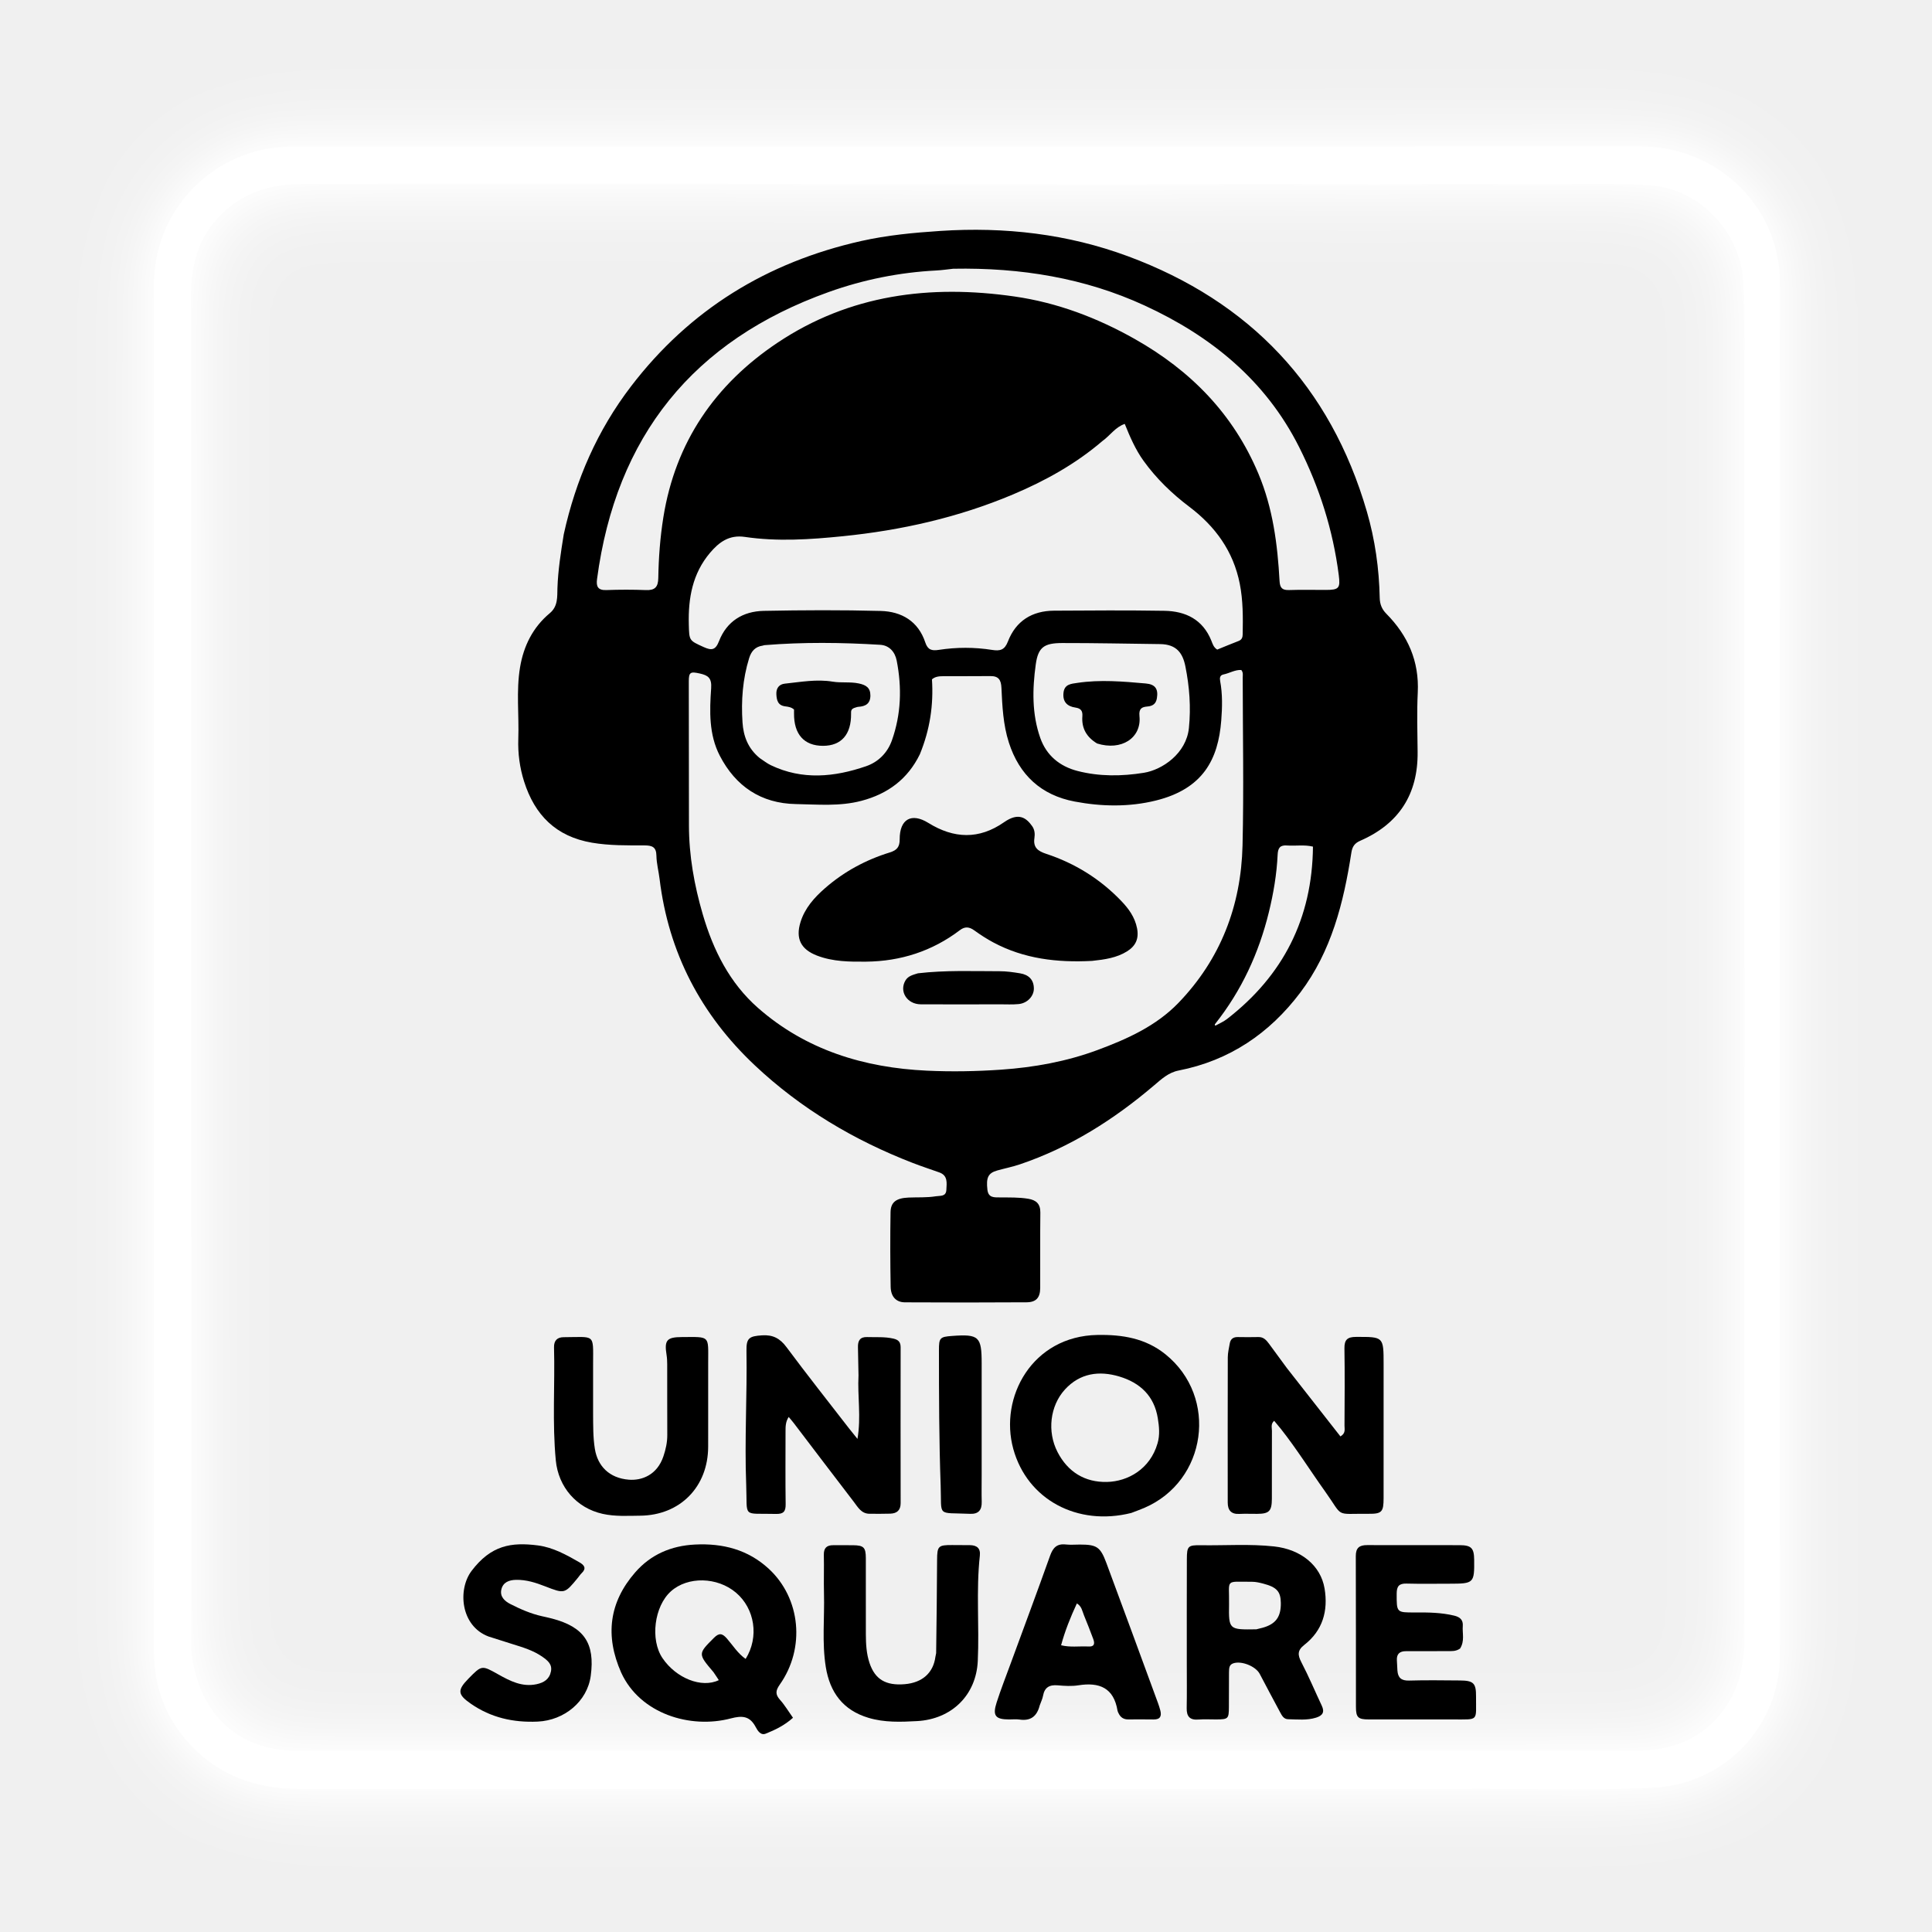
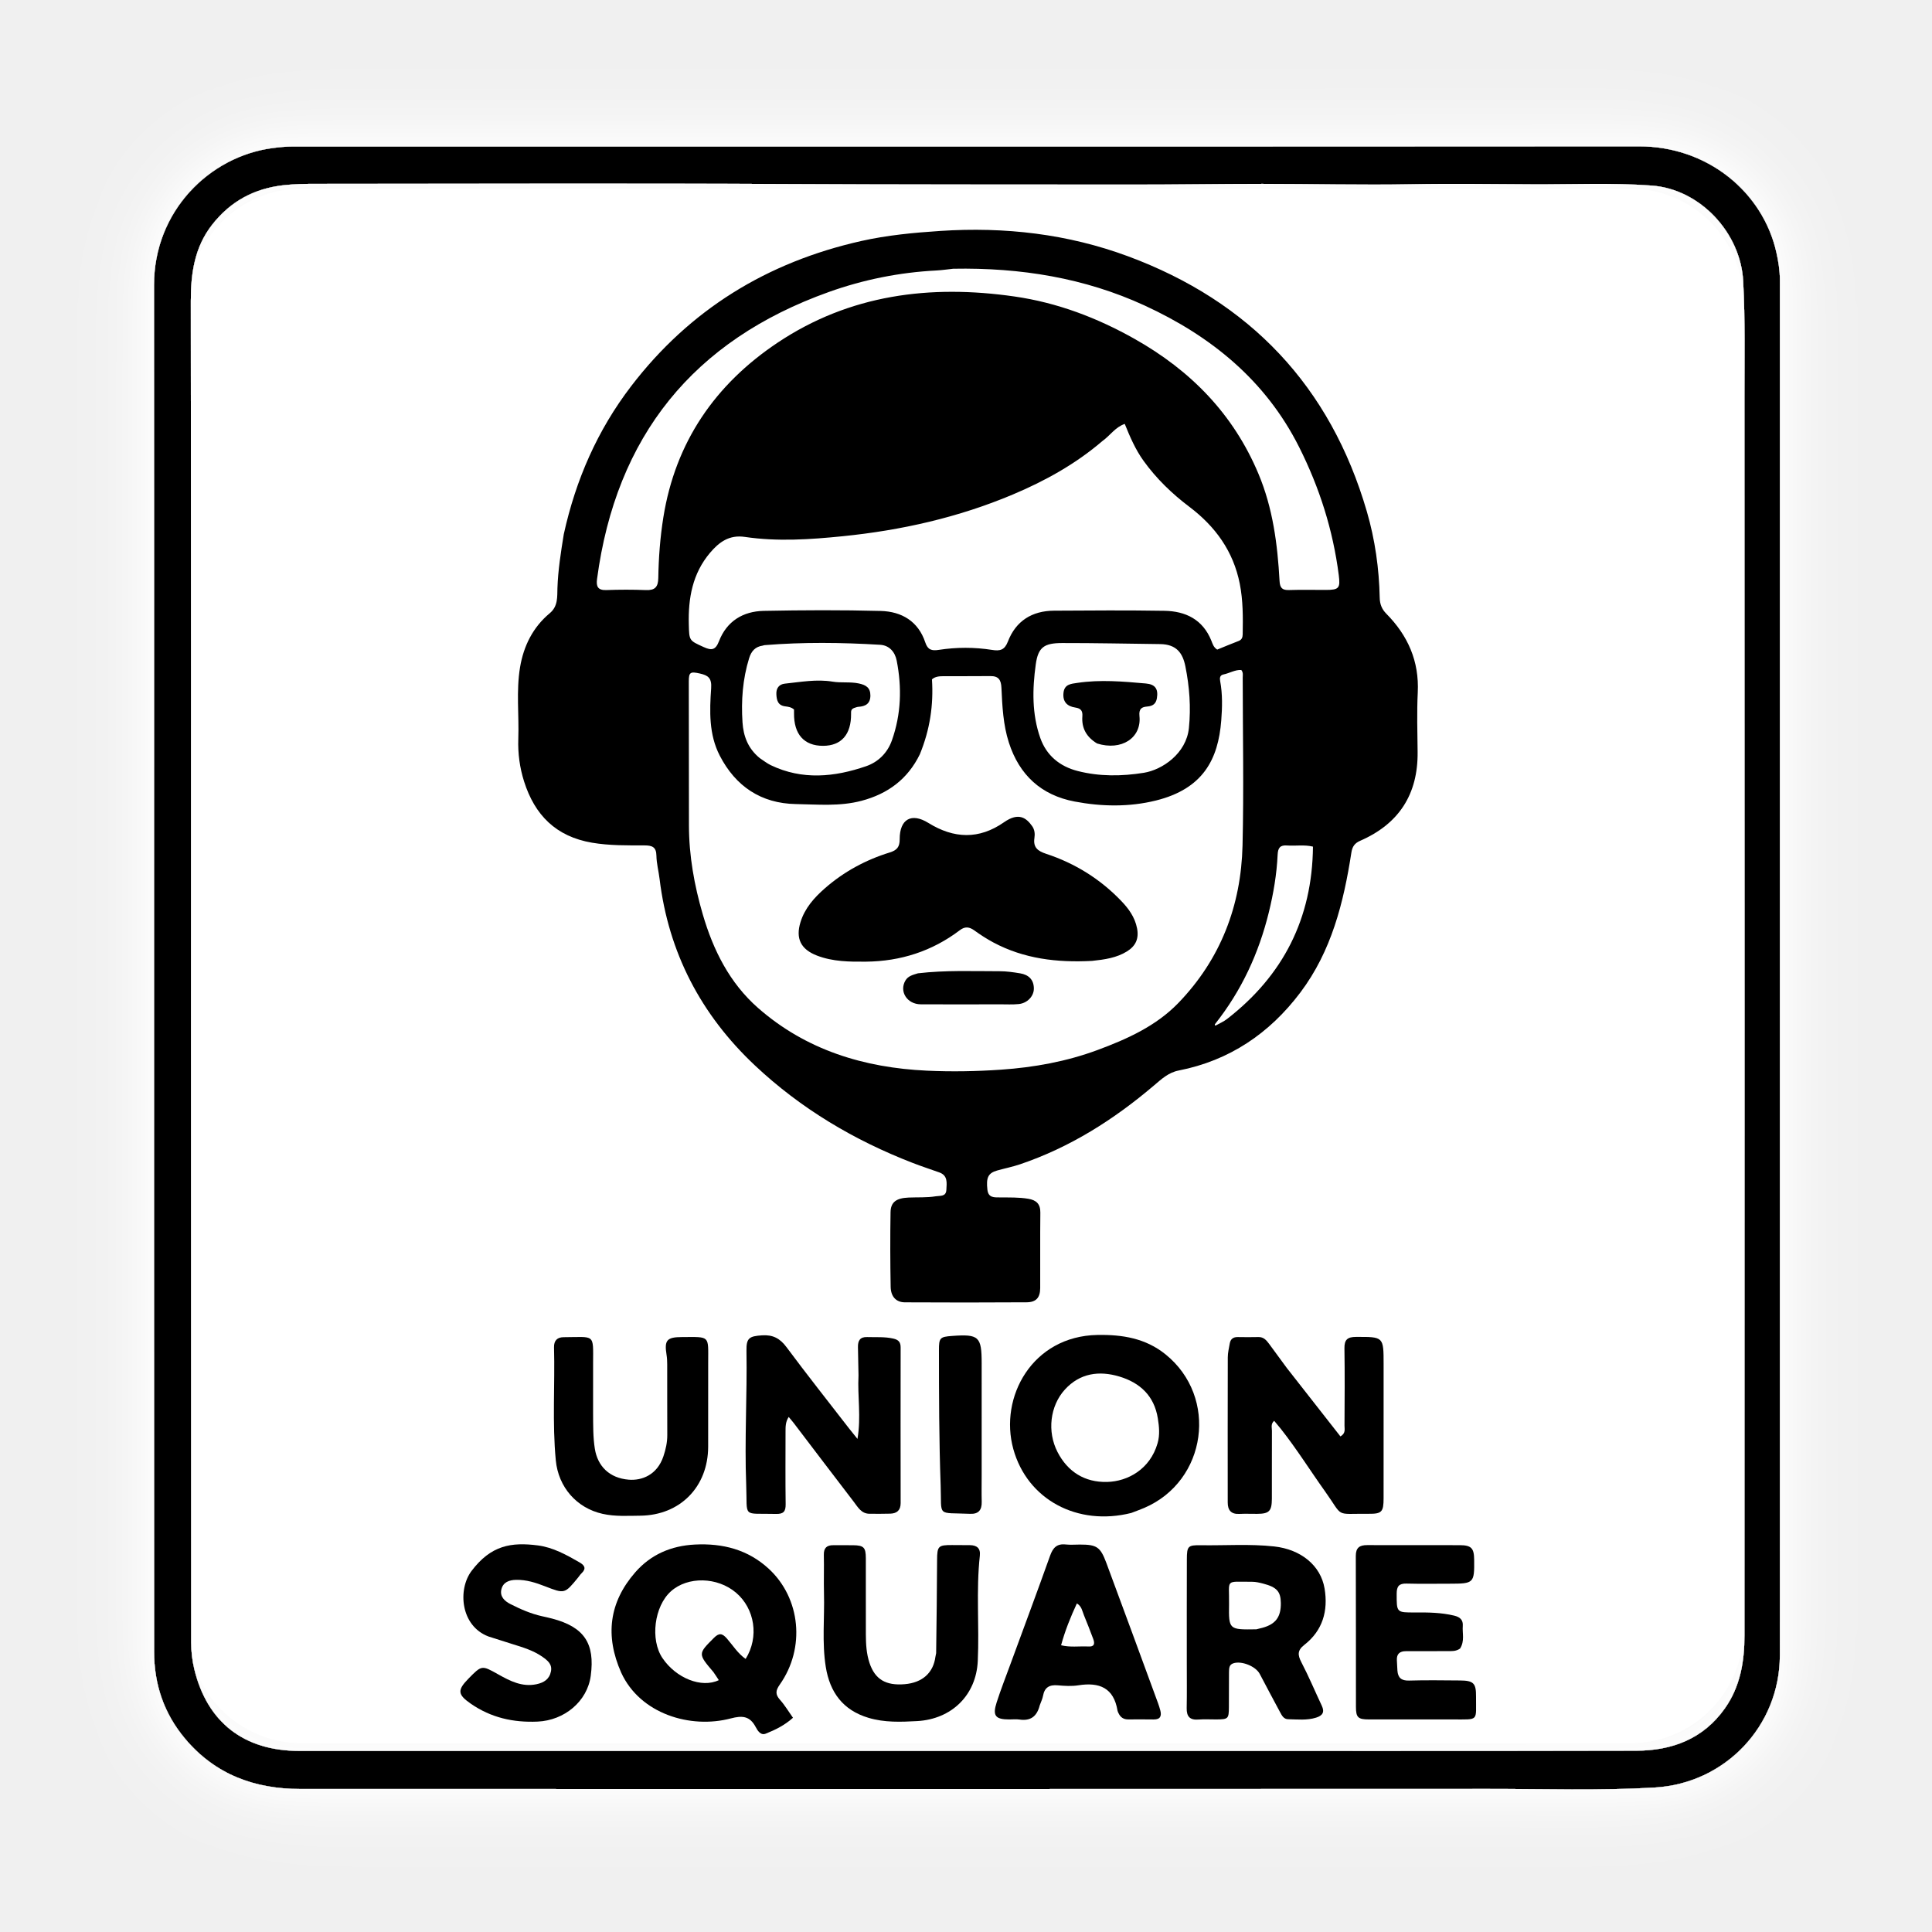
<svg xmlns="http://www.w3.org/2000/svg" version="1.1" id="Layer_1" x="0px" y="0px" width="100%" viewBox="0 0 1024 1024" enable-background="new 0 0 1024 1024" xml:space="preserve">
  <defs>
    <filter id="whiteGlow" x="-50%" y="-50%" width="200%" height="200%">
      <feGaussianBlur in="SourceAlpha" stdDeviation="8" result="blur1" />
      <feGaussianBlur in="SourceAlpha" stdDeviation="16" result="blur2" />
      <feGaussianBlur in="SourceAlpha" stdDeviation="24" result="blur3" />
      <feColorMatrix in="blur1" type="matrix" values="0 0 0 0 1                                                    0 0 0 0 1                                                    0 0 0 0 1                                                    0 0 0 1 0" result="whiteBlur1" />
      <feColorMatrix in="blur2" type="matrix" values="0 0 0 0 1                                                    0 0 0 0 1                                                    0 0 0 0 1                                                    0 0 0 1 0" result="whiteBlur2" />
      <feColorMatrix in="blur3" type="matrix" values="0 0 0 0 1                                                    0 0 0 0 1                                                    0 0 0 0 1                                                    0 0 0 1 0" result="whiteBlur3" />
      <feMerge>
        <feMergeNode in="whiteBlur3" />
        <feMergeNode in="whiteBlur2" />
        <feMergeNode in="whiteBlur1" />
        <feMergeNode in="SourceGraphic" />
      </feMerge>
    </filter>
  </defs>
  <g>
-     <path fill="#FFFFFF" opacity="1" stroke="none" filter="url(#whiteGlow)" d=" M943.375,815  C943.375,836.167 943.419,856.833 943.364,877.499  C943.265,914.892 914.393,945.247 877.046,947.435  C847.742,949.152 818.417,948.136 789.106,948.153  C579.109,948.272 369.112,948.229 159.114,948.196  C134.962,948.192 114.061,940.551 98.11,921.566  C86.918,908.245 81.688,892.781 81.681,875.568  C81.625,736.237 81.647,596.905 81.646,457.574  C81.646,355.408 81.692,253.243 81.628,151.078  C81.604,111.847 111.024,82.917 144.406,78.483  C148.056,77.998 151.661,77.65 155.317,77.65  C393.147,77.646 630.977,77.722 868.807,77.568  C905.11,77.545 934.338,101.82 941.514,133.717  C942.607,138.579 943.382,143.491 943.381,148.509  C943.371,370.506 943.374,592.503 943.375,815 M101.228,553.5  C101.268,659.165 101.317,764.829 101.323,870.494  C101.323,875.352 101.879,880.143 103.018,884.803  C109.893,912.939 129.383,928.017 158.652,928.017  C306.817,928.017 454.981,928.016 603.146,928.012  C691.144,928.01 779.143,928.109 867.142,927.912  C886.179,927.869 902.812,921.679 914.281,905.367  C922.385,893.841 924.597,880.571 924.602,866.934  C924.674,648.103 924.688,429.273 924.598,210.443  C924.589,189.964 925.012,169.492 923.922,148.994  C922.558,123.357 901.066,100.24 875.389,98.355  C854.436,96.817 833.43,97.797 812.458,97.698  C790.992,97.596 769.516,97.259 748.033,97.665  C721.741,98.161 695.428,97.465 669.124,97.469  C646.14,97.473 623.155,97.873 600.17,97.85  C538.843,97.786 477.516,97.873 416.188,97.547  C333.358,97.107 250.524,97.427 167.692,97.45  C161.878,97.452 156.092,97.513 150.261,98.173  C134.686,99.935 122.124,106.767 112.486,119.062  C103.141,130.982 101.13,144.808 101.146,159.506  C101.286,290.504 101.228,421.502 101.228,553.5 z" />
+     <rect x="100" y="100" width="824" height="824" rx="60" ry="60" fill="#FFFFFF" />
+     <path fill="#000000" opacity="1" stroke="none" filter="url(#whiteGlow)" d=" M943.375,815  C943.375,836.167 943.419,856.833 943.364,877.499  C943.265,914.892 914.393,945.247 877.046,947.435  C847.742,949.152 818.417,948.136 789.106,948.153  C579.109,948.272 369.112,948.229 159.114,948.196  C134.962,948.192 114.061,940.551 98.11,921.566  C86.918,908.245 81.688,892.781 81.681,875.568  C81.625,736.237 81.647,596.905 81.646,457.574  C81.646,355.408 81.692,253.243 81.628,151.078  C81.604,111.847 111.024,82.917 144.406,78.483  C148.056,77.998 151.661,77.65 155.317,77.65  C393.147,77.646 630.977,77.722 868.807,77.568  C905.11,77.545 934.338,101.82 941.514,133.717  C942.607,138.579 943.382,143.491 943.381,148.509  C943.371,370.506 943.374,592.503 943.375,815 M101.228,553.5  C101.268,659.165 101.317,764.829 101.323,870.494  C101.323,875.352 101.879,880.143 103.018,884.803  C109.893,912.939 129.383,928.017 158.652,928.017  C306.817,928.017 454.981,928.016 603.146,928.012  C691.144,928.01 779.143,928.109 867.142,927.912  C886.179,927.869 902.812,921.679 914.281,905.367  C922.385,893.841 924.597,880.571 924.602,866.934  C924.674,648.103 924.688,429.273 924.598,210.443  C924.589,189.964 925.012,169.492 923.922,148.994  C922.558,123.357 901.066,100.24 875.389,98.355  C854.436,96.817 833.43,97.797 812.458,97.698  C790.992,97.596 769.516,97.259 748.033,97.665  C721.741,98.161 695.428,97.465 669.124,97.469  C646.14,97.473 623.155,97.873 600.17,97.85  C538.843,97.786 477.516,97.873 416.188,97.547  C333.358,97.107 250.524,97.427 167.692,97.45  C161.878,97.452 156.092,97.513 150.261,98.173  C134.686,99.935 122.124,106.767 112.486,119.062  C103.141,130.982 101.13,144.808 101.146,159.506  C101.286,290.504 101.228,421.502 101.228,553.5 z" />
    <path fill="#000000" opacity="1" stroke="none" d=" M298.812,283.156  C305.186,254.213 316.659,228.044 334.453,204.773  C365.592,164.05 406.635,138.946 456.409,127.755  C470.216,124.651 484.229,123.333 498.386,122.4  C532.547,120.149 565.947,123.994 597.872,135.833  C662.367,159.751 705.161,204.731 724.481,271.195  C728.8,286.054 730.956,301.347 731.276,316.834  C731.347,320.281 732.43,322.907 734.776,325.279  C746.215,336.842 752.255,350.453 751.441,367.049  C750.928,377.524 751.249,388.045 751.363,398.544  C751.609,420.977 741.454,436.67 720.951,445.617  C717.994,446.908 716.75,448.703 716.256,451.897  C712.155,478.409 705.71,504.171 689.182,526.087  C672.84,547.757 651.609,562.128 624.684,567.402  C619.307,568.456 615.555,571.981 611.632,575.318  C590.381,593.392 567.163,608.138 540.576,617.121  C536.649,618.448 532.55,619.257 528.553,620.383  C523.722,621.745 522.614,624.145 523.347,630.584  C523.846,634.974 527.01,634.622 530.024,634.654  C535.019,634.707 540.015,634.545 544.984,635.371  C549.197,636.072 551.453,638.053 551.401,642.678  C551.251,656.009 551.386,669.344 551.328,682.677  C551.305,687.745 549.215,690.21 544.125,690.245  C522.626,690.395 501.125,690.372 479.626,690.262  C475.003,690.239 472.166,687.291 472.069,682.047  C471.825,668.885 471.793,655.714 472.006,642.553  C472.093,637.161 474.983,635.02 481.558,634.731  C486.378,634.519 491.219,634.836 496.016,634.052  C498.369,633.667 501.427,634.357 501.596,630.616  C501.76,627.001 502.503,623.053 497.809,621.389  C493.108,619.722 488.364,618.162 483.714,616.362  C452.625,604.329 424.399,587.55 400.078,564.661  C371.529,537.792 354.332,504.957 349.59,465.834  C349.091,461.72 347.975,457.636 347.915,453.527  C347.847,448.907 345.635,448.094 341.65,448.085  C332.356,448.064 323.116,448.232 313.796,446.651  C294.661,443.404 283.424,431.985 277.786,414.224  C275.469,406.924 274.439,399.327 274.711,391.619  C275.157,378.988 273.539,366.288 275.631,353.723  C277.521,342.368 282.455,332.455 291.396,325.008  C295.845,321.303 295.3,316.237 295.452,311.733  C295.773,302.221 297.237,292.911 298.812,283.156 M487.533,399.795  C481.125,412.915 470.63,420.739 456.592,424.448  C445.07,427.493 433.404,426.371 421.828,426.17  C403.411,425.849 389.91,416.794 381.497,400.524  C375.68,389.275 376.078,376.889 376.926,364.797  C377.312,359.303 375.255,357.932 370.862,356.957  C365.959,355.868 365.077,356.25 365.076,361.116  C365.069,386.561 365.132,412.005 365.155,437.449  C365.17,453.529 367.981,469.196 372.46,484.557  C378.004,503.573 386.707,521.009 401.786,534.236  C427.272,556.593 457.989,565.911 491.218,567.472  C504.305,568.087 517.464,567.857 530.623,566.945  C548.173,565.73 565.251,562.624 581.687,556.54  C597.361,550.737 612.738,543.824 624.529,531.62  C646.919,508.445 657.81,480.049 658.57,448.12  C659.275,418.482 658.698,388.812 658.664,359.157  C658.662,357.868 659.041,356.483 657.9,355.107  C654.618,354.912 651.683,356.814 648.472,357.476  C646.58,357.867 646.396,359.297 646.71,360.978  C648.003,367.909 647.829,374.937 647.288,381.877  C645.683,402.473 637.665,418.084 612.66,424.289  C598.508,427.801 583.87,427.539 569.565,424.826  C551.878,421.472 540.236,410.786 534.708,393.533  C531.682,384.087 531.234,374.294 530.78,364.532  C530.588,360.415 529.299,358.295 524.964,358.343  C516.635,358.436 508.304,358.352 499.975,358.398  C497.818,358.41 495.64,358.556 493.958,360.073  C494.826,373.604 492.938,386.606 487.533,399.795 M584.257,233.793  C570.069,245.943 553.935,254.887 536.83,262.095  C507.948,274.266 477.694,281.089 446.595,284.218  C429.355,285.953 412.03,287.121 394.782,284.574  C386.469,283.347 381.1,287.361 376.307,293.03  C367.047,303.981 364.73,317.008 365.078,330.872  C365.298,339.653 365.243,339.436 372.981,342.964  C377.183,344.88 379.25,344.58 381.085,339.85  C385.201,329.236 393.805,323.99 404.812,323.772  C425.465,323.363 446.142,323.274 466.789,323.818  C477.877,324.109 486.712,329.267 490.43,340.529  C491.735,344.482 493.873,345.015 497.571,344.446  C506.977,343 516.464,342.982 525.869,344.472  C530.023,345.13 532.464,344.565 534.204,340.044  C538.422,329.086 547.002,323.745 558.652,323.672  C578.146,323.551 597.645,323.414 617.135,323.736  C628.398,323.922 637.502,328.329 642.032,339.554  C642.705,341.222 643.171,343.069 645.148,344.301  C648.814,342.815 652.623,341.213 656.48,339.734  C658.189,339.079 658.621,337.841 658.651,336.218  C658.817,327.231 658.861,318.25 657.1,309.376  C653.687,292.174 644.185,279.046 630.352,268.594  C621.157,261.647 612.895,253.67 606.106,244.243  C601.813,238.282 598.929,231.602 596.141,224.678  C591.044,226.452 588.54,230.712 584.257,233.793 M505.236,142.436  C502.263,142.751 499.297,143.205 496.316,143.359  C476.756,144.365 457.723,148.181 439.323,154.751  C367.4,180.433 326.491,231.259 316.439,306.959  C315.918,310.883 316.909,312.908 321.38,312.748  C328.369,312.497 335.382,312.484 342.369,312.757  C347.129,312.943 348.828,311.124 348.907,306.381  C349.085,295.607 349.884,284.868 351.593,274.191  C357.975,234.339 378.987,203.811 412.028,181.7  C450.312,156.08 493.005,150.705 537.74,157.15  C560.407,160.416 581.474,168.414 601.364,179.624  C630.989,196.321 653.647,219.325 666.994,251.092  C674.665,269.35 677.117,288.497 678.192,307.954  C678.399,311.684 679.678,312.856 683.282,312.736  C689.773,312.52 696.276,312.687 702.775,312.675  C709.697,312.663 710.459,311.739 709.567,304.776  C706.519,280.979 699.397,258.543 688.608,237.048  C670.759,201.488 641.726,178.059 606.639,161.911  C574.945,147.325 541.002,141.787 505.236,142.436 M402.694,401.818  C404.644,403.083 406.482,404.583 408.561,405.577  C425.27,413.57 442.251,411.88 459.014,406.121  C465.425,403.919 470.348,399.133 472.734,392.395  C477.631,378.565 478.068,364.442 475.272,350.157  C474.341,345.399 471.227,342.041 466.522,341.756  C446.088,340.516 425.632,340.278 405.195,341.944  C404.87,341.97 404.559,342.151 404.232,342.197  C400.291,342.758 398.2,345.137 397.049,348.861  C393.611,359.981 392.789,371.398 393.546,382.875  C394.013,389.943 396.289,396.598 402.694,401.818 M614.979,341.383  C597.658,341.175 580.337,340.799 563.016,340.823  C553.461,340.837 550.245,342.971 548.969,352.179  C547.165,365.202 546.896,378.451 551.372,391.141  C554.658,400.458 561.729,406.214 571.122,408.63  C582.708,411.612 594.566,411.481 606.296,409.589  C615.987,408.026 628.765,399.42 630.144,385.883  C631.27,374.824 630.447,364.025 628.281,353.198  C626.883,346.208 623.641,341.524 614.979,341.383 M643.917,542.884  C643.908,543.044 643.841,543.233 643.905,543.354  C643.965,543.469 644.217,543.613 644.289,543.573  C646.314,542.447 648.503,541.525 650.317,540.12  C680.096,517.072 695.529,486.812 695.899,448.733  C691.397,447.603 686.732,448.458 682.147,448.12  C678.451,447.847 677.338,449.417 677.17,453.046  C676.694,463.349 674.968,473.52 672.512,483.528  C667.207,505.146 658.12,524.984 643.917,542.884 z" />
    <path fill="#000000" opacity="1" stroke="none" d=" M329.251,886.538  C320.59,867.01 322.843,849.246 336.675,833.381  C344.944,823.896 355.763,819.277 368.322,818.641  C383.045,817.895 396.419,821.29 407.482,831.509  C424.378,847.118 426.953,873.523 413.295,892.865  C411.07,896.016 410.841,898.046 413.418,900.932  C415.932,903.746 417.885,907.06 420.299,910.455  C415.833,914.471 410.9,916.863 405.863,918.874  C403.114,919.972 401.5,917.182 400.514,915.328  C397.424,909.518 393.443,909.18 387.352,910.793  C365.887,916.48 339.23,908.347 329.251,886.538 M378.134,886.234  C369.859,876.501 369.936,876.578 378.428,868.07  C381.129,865.364 382.836,865.661 385.256,868.434  C388.445,872.089 391.051,876.376 395.204,879.259  C402.446,867.651 400.061,852.591 390.086,844.14  C380.208,835.772 364.558,835.409 355.601,843.425  C346.758,851.34 344.522,869.05 351.131,878.832  C358.35,889.516 371.92,894.909 380.976,890.51  C380.164,889.25 379.364,888.008 378.134,886.234 z" />
    <path fill="#000000" opacity="1" stroke="none" d=" M682.007,725.018  C691.634,737.321 701.051,749.335 710.452,761.33  C713.352,759.674 712.605,757.462 712.614,755.62  C712.682,741.958 712.802,728.294 712.581,714.636  C712.506,709.981 714.266,708.599 718.743,708.589  C733.335,708.554 733.341,708.419 733.343,723.148  C733.345,746.806 733.345,770.465 733.329,794.123  C733.324,801.354 732.381,802.409 725.389,802.344  C707.004,802.174 712.428,804.63 702.212,790.332  C694.374,779.361 687.231,767.897 678.854,757.307  C677.737,755.895 676.56,754.531 675.333,753.052  C673.41,754.737 674.16,756.669 674.151,758.346  C674.089,770.341 674.158,782.337 674.117,794.333  C674.095,800.948 672.695,802.334 666.308,802.373  C663.142,802.392 659.971,802.253 656.813,802.406  C652.487,802.616 650.725,800.4 650.722,796.383  C650.706,770.726 650.679,745.069 650.752,719.412  C650.759,716.948 651.376,714.478 651.805,712.027  C652.208,709.724 653.627,708.634 656.009,708.671  C659.673,708.729 663.341,708.752 667.004,708.664  C669.743,708.599 671.227,710.357 672.632,712.246  C675.714,716.388 678.745,720.567 682.007,725.018 z" />
    <path fill="#000000" opacity="1" stroke="none" d=" M455.025,729  C454.93,723.674 454.863,718.846 454.736,714.021  C454.646,710.652 455.811,708.541 459.588,708.672  C464.228,708.832 468.855,708.417 473.498,709.484  C476.387,710.148 477.359,711.472 477.356,714.223  C477.321,741.7 477.311,769.177 477.362,796.654  C477.369,800.484 475.393,802.141 471.888,802.27  C468.23,802.404 464.563,802.327 460.899,802.327  C456.517,802.328 454.691,798.81 452.517,795.983  C441.869,782.13 431.328,768.194 420.739,754.296  C419.947,753.255 419.075,752.276 418.029,751.013  C416.321,753.594 416.351,756.192 416.351,758.785  C416.349,771.608 416.232,784.432 416.411,797.252  C416.465,801.13 415.26,802.516 411.275,802.412  C393.04,801.936 396.199,804.972 395.499,786.857  C394.586,763.21 396.035,739.584 395.645,715.947  C395.534,709.175 397.097,708.209 403.891,707.757  C409.657,707.374 413.408,709.368 416.864,714.018  C427.683,728.572 438.949,742.794 450.051,757.139  C451.252,758.69 452.508,760.199 454.479,762.647  C456.485,750.897 454.444,740.157 455.025,729 z" />
    <path fill="#000000" opacity="1" stroke="none" d=" M599.577,801.902  C571.07,809.049 544.462,794.826 537.065,767.967  C529.522,740.577 547.067,708.185 581.637,707.552  C594.854,707.31 607.163,709.293 617.743,717.826  C645.865,740.51 639.706,784.986 606.467,799.228  C604.328,800.144 602.127,800.914 599.577,801.902 M613.536,764.954  C614.816,760.553 614.381,756.163 613.666,751.717  C611.749,739.801 604.22,732.874 593.281,729.588  C582.549,726.364 572.357,727.785 564.43,736.471  C556.491,745.169 554.947,758.805 560.504,769.594  C565.942,780.153 575.001,785.734 586.73,785.464  C597.68,785.213 609.581,778.745 613.536,764.954 z" />
    <path fill="#000000" opacity="1" stroke="none" d=" M651.391,886.481  C651.375,892.921 651.385,898.914 651.341,904.907  C651.297,910.98 650.967,911.288 644.712,911.337  C641.55,911.363 638.37,911.14 635.227,911.392  C630.663,911.758 628.883,909.805 628.971,905.329  C629.125,897.507 629.023,889.681 629.025,881.857  C629.03,863.378 628.986,844.9 629.06,826.422  C629.088,819.49 629.641,818.901 636.452,819.006  C649.422,819.207 662.416,818.231 675.363,819.65  C689.487,821.198 700.016,829.72 702.055,841.963  C704.017,853.741 701.084,864.211 691.316,871.815  C687.604,874.705 687.754,877.19 689.767,881.047  C693.686,888.556 696.963,896.398 700.576,904.068  C702.193,907.5 700.992,909.307 697.569,910.38  C692.661,911.917 687.671,911.314 682.703,911.222  C680.35,911.179 679.378,909.175 678.44,907.44  C674.801,900.709 671.237,893.937 667.664,887.17  C665.525,883.119 657.983,880.135 653.695,881.584  C651.41,882.357 651.44,884.181 651.391,886.481 M665.876,863.57  C667.003,863.292 668.138,863.043 669.255,862.73  C676.184,860.788 678.972,856.97 678.869,849.591  C678.784,843.532 676.725,841.222 669.516,839.346  C667.607,838.849 665.618,838.373 663.667,838.377  C648.887,838.404 651.635,836.64 651.426,850.254  C651.219,863.792 651.36,863.794 665.876,863.57 z" />
    <path fill="#000000" opacity="1" stroke="none" d=" M496.177,876.208  C496.433,859.477 496.569,843.166 496.676,826.855  C496.724,819.468 497.282,818.881 504.606,818.911  C507.771,818.924 510.935,818.924 514.099,818.963  C517.735,819.007 519.769,820.608 519.341,824.505  C517.298,843.095 519.104,861.762 518.242,880.364  C517.404,898.444 504.446,911.208 486.049,912.216  C477.461,912.687 468.813,913.028 460.31,910.481  C446.737,906.417 439.84,896.927 437.682,883.499  C435.608,870.596 437.074,857.572 436.73,844.607  C436.55,837.783 436.813,830.948 436.65,824.123  C436.563,820.442 438.21,818.952 441.7,818.986  C445.197,819.019 448.695,818.952 452.192,819.001  C457.758,819.08 458.885,820.136 458.908,825.788  C458.962,839.278 458.857,852.769 458.922,866.259  C458.947,871.399 459.212,876.517 460.89,881.491  C463.779,890.05 469.421,893.511 479.53,892.652  C488.87,891.858 494.668,886.67 495.795,878.105  C495.86,877.61 495.96,877.12 496.177,876.208 z" />
    <path fill="#000000" opacity="1" stroke="none" d=" M551.08,903.875  C549.579,909.838 546.133,912.246 540.348,911.395  C538.556,911.131 536.692,911.351 534.862,911.345  C527.554,911.322 525.97,909.371 528.249,902.302  C530.492,895.347 533.168,888.531 535.685,881.666  C542.664,862.636 549.763,843.649 556.568,824.557  C558.078,820.32 560.181,818.083 564.863,818.602  C567.329,818.875 569.851,818.648 572.348,818.65  C581.24,818.66 583.196,819.812 586.369,828.328  C595.593,853.087 604.66,877.905 613.777,902.704  C614.235,903.949 614.637,905.221 614.975,906.504  C615.772,909.523 615.001,911.399 611.458,911.35  C606.964,911.289 602.47,911.297 597.976,911.329  C595.528,911.346 593.871,910.227 592.857,908.06  C592.646,907.608 592.384,907.152 592.306,906.672  C590.33,894.579 582.69,891.486 571.598,893.242  C568.026,893.808 564.266,893.577 560.632,893.257  C556.264,892.873 553.638,894.311 552.831,898.8  C552.541,900.414 551.774,901.943 551.08,903.875 M576.719,872.667  C580.006,872.948 580.404,871.229 579.428,868.666  C577.832,864.473 576.262,860.267 574.523,856.133  C573.622,853.994 573.378,851.357 570.758,849.859  C567.359,857.197 564.49,864.334 562.396,872.023  C567.278,873.207 571.606,872.465 576.719,872.667 z" />
    <path fill="#000000" opacity="1" stroke="none" d=" M314.35,748.993  C314.4,755.641 314.298,761.766 315.283,767.903  C316.757,777.079 322.967,783.445 333.29,784.266  C340.067,784.805 348.289,781.881 351.641,771.831  C352.851,768.203 353.693,764.503 353.673,760.612  C353.609,748.114 353.662,735.615 353.635,723.117  C353.631,721.458 353.557,719.779 353.294,718.145  C352.034,710.313 353.412,708.696 361.499,708.668  C376.591,708.616 375.363,707.648 375.351,722.31  C375.338,737.142 375.379,751.974 375.34,766.805  C375.284,788.055 360.486,803.132 339.324,803.345  C332.686,803.411 326.032,803.843 319.418,802.376  C305.615,799.315 295.942,788.193 294.584,774.02  C292.672,754.067 294.17,734.081 293.645,714.119  C293.551,710.53 295.376,708.754 298.719,708.741  C315.516,708.679 314.393,706.644 314.354,722.498  C314.333,731.163 314.35,739.829 314.35,748.993 z" />
    <path fill="#000000" opacity="1" stroke="none" d=" M773.855,873.779  C771.569,875.35 769.365,875.106 767.212,875.115  C759.883,875.145 752.554,875.19 745.225,875.159  C741.933,875.145 740.206,876.555 740.372,879.956  C740.462,881.784 740.53,883.614 740.662,885.438  C740.937,889.245 742.749,890.854 746.806,890.736  C755.793,890.472 764.794,890.617 773.789,890.682  C780.97,890.735 782.383,892.107 782.331,899.113  C782.232,912.543 784.132,911.306 770.001,911.338  C755.176,911.372 740.35,911.365 725.525,911.337  C719.812,911.326 718.689,910.315 718.678,904.707  C718.63,878.055 718.711,851.402 718.603,824.75  C718.585,820.326 720.55,818.917 724.665,818.937  C740.99,819.019 757.314,818.905 773.639,818.97  C779.848,818.994 781.269,820.545 781.339,826.644  C781.483,839.07 781.159,839.391 768.46,839.393  C760.797,839.394 753.131,839.537 745.474,839.331  C741.517,839.225 740.277,840.783 740.271,844.627  C740.256,854.644 740.116,854.693 749.928,854.634  C756.928,854.591 763.885,854.658 770.766,856.321  C773.864,857.069 775.552,858.615 775.304,861.789  C775,865.691 776.424,869.767 773.855,873.779 z" />
    <path fill="#000000" opacity="1" stroke="none" d=" M258.89,867.364  C244.057,861.765 242.522,842.421 249.946,832.611  C260.23,819.021 270.945,817.288 285.075,819.102  C293.06,820.127 300.187,824.079 307.141,828.08  C309.81,829.615 310.917,831.322 308.242,833.862  C307.524,834.544 306.99,835.416 306.356,836.187  C299.261,844.825 299.269,844.802 288.949,840.793  C283.977,838.862 278.945,837.226 273.479,837.35  C269.777,837.435 266.662,838.641 265.752,842.353  C264.816,846.17 267.414,848.611 270.542,850.198  C275.884,852.909 281.368,855.315 287.262,856.626  C289.045,857.022 290.832,857.41 292.598,857.874  C309.595,862.335 315.432,870.983 313.104,888.228  C311.274,901.791 299.139,911.852 284.942,912.483  C272.007,913.058 260.199,910.394 249.517,902.982  C242.548,898.146 242.3,895.843 248.26,889.75  C255.382,882.471 255.333,882.557 264.119,887.479  C270.375,890.983 276.745,894.28 284.376,892.668  C288.287,891.842 291.209,890.013 292.022,885.844  C292.761,882.054 290.222,880.074 287.581,878.203  C282.744,874.777 277.15,873.131 271.59,871.398  C267.471,870.113 263.365,868.789 258.89,867.364 z" />
    <path fill="#000000" opacity="1" stroke="none" d=" M520.304,781.999  C520.303,786.989 520.21,791.483 520.329,795.971  C520.443,800.306 518.678,802.559 514.152,802.359  C496.177,801.565 499.188,804.332 498.573,787.383  C497.705,763.469 497.678,739.555 497.66,715.636  C497.655,709.087 498.18,708.549 504.572,708.08  C518.846,707.032 520.311,708.392 520.306,722.615  C520.299,742.243 520.304,761.871 520.304,781.999 z" />
    <path fill="#000000" opacity="1" stroke="none" d=" M578.794,509.294  C560.256,510.274 542.752,508.188 526.527,499.534  C523.014,497.66 519.642,495.468 516.41,493.139  C513.748,491.222 511.467,490.947 508.752,493.009  C494.07,504.159 477.301,509.519 459.033,509.697  C450.302,509.782 441.429,509.727 432.984,506.462  C424.485,503.176 421.578,497.481 424.287,488.733  C426.597,481.271 431.61,475.707 437.28,470.754  C447.317,461.988 458.868,455.747 471.571,451.826  C475.396,450.646 476.871,448.909 476.853,444.843  C476.806,434.152 483.085,430.605 492.037,436.156  C505.544,444.532 518.872,445.082 532.168,435.793  C540.076,430.268 544.097,433.678 547.086,437.899  C548.423,439.786 548.585,442.044 548.269,444.152  C547.516,449.184 550.06,451.083 554.488,452.542  C569.754,457.572 583.108,465.861 594.262,477.495  C598.192,481.595 601.486,486.073 602.65,491.953  C603.743,497.48 601.957,501.378 597.364,504.237  C591.831,507.681 585.574,508.58 578.794,509.294 z" />
    <path fill="#000000" opacity="1" stroke="none" d=" M486.523,515.87  C501.206,514.159 515.524,514.771 529.821,514.769  C533.451,514.768 537.111,515.295 540.705,515.89  C545.156,516.627 547.955,519.208 547.969,523.967  C547.981,528.033 544.472,531.721 539.954,532.173  C536.654,532.503 533.299,532.305 529.969,532.309  C515.979,532.325 501.989,532.404 488,532.305  C480.737,532.254 476.502,525.475 479.878,519.72  C481.307,517.285 483.736,516.732 486.523,515.87 z" />
    <path fill="#000000" opacity="1" stroke="none" d=" M452.664,375.256  C450.982,375.952 451.07,377.025 451.085,378.276  C451.217,389.29 445.919,395.305 436.195,395.304  C426.173,395.303 420.733,389.183 420.851,378.043  C420.858,377.386 420.852,376.73 420.852,376.065  C419.502,374.843 417.834,374.585 416.216,374.386  C412.275,373.902 411.639,371.135 411.488,367.92  C411.336,364.695 413.006,362.657 415.997,362.345  C424.401,361.468 432.821,359.884 441.296,361.285  C445.912,362.048 450.569,361.261 455.199,362.248  C458.967,363.052 461.336,364.471 461.326,368.65  C461.316,372.987 458.728,374.393 454.932,374.63  C454.282,374.671 453.648,374.964 452.664,375.256 z" />
    <path fill="#000000" opacity="1" stroke="none" d=" M581.467,394.059  C575.803,390.626 573.209,385.892 573.673,379.674  C573.888,376.803 572.919,375.45 569.971,375.023  C565.581,374.387 563.125,371.922 563.68,367.124  C564.204,362.59 567.741,362.436 571.027,361.943  C583.131,360.126 595.233,361.193 607.304,362.259  C612.392,362.709 613.967,365.251 613.183,370.052  C612.702,373.005 611.028,374.231 608.094,374.469  C605.199,374.704 603.532,375.58 603.937,379.525  C605.131,391.151 594.371,398.106 581.467,394.059 z" />
  </g>
</svg>
